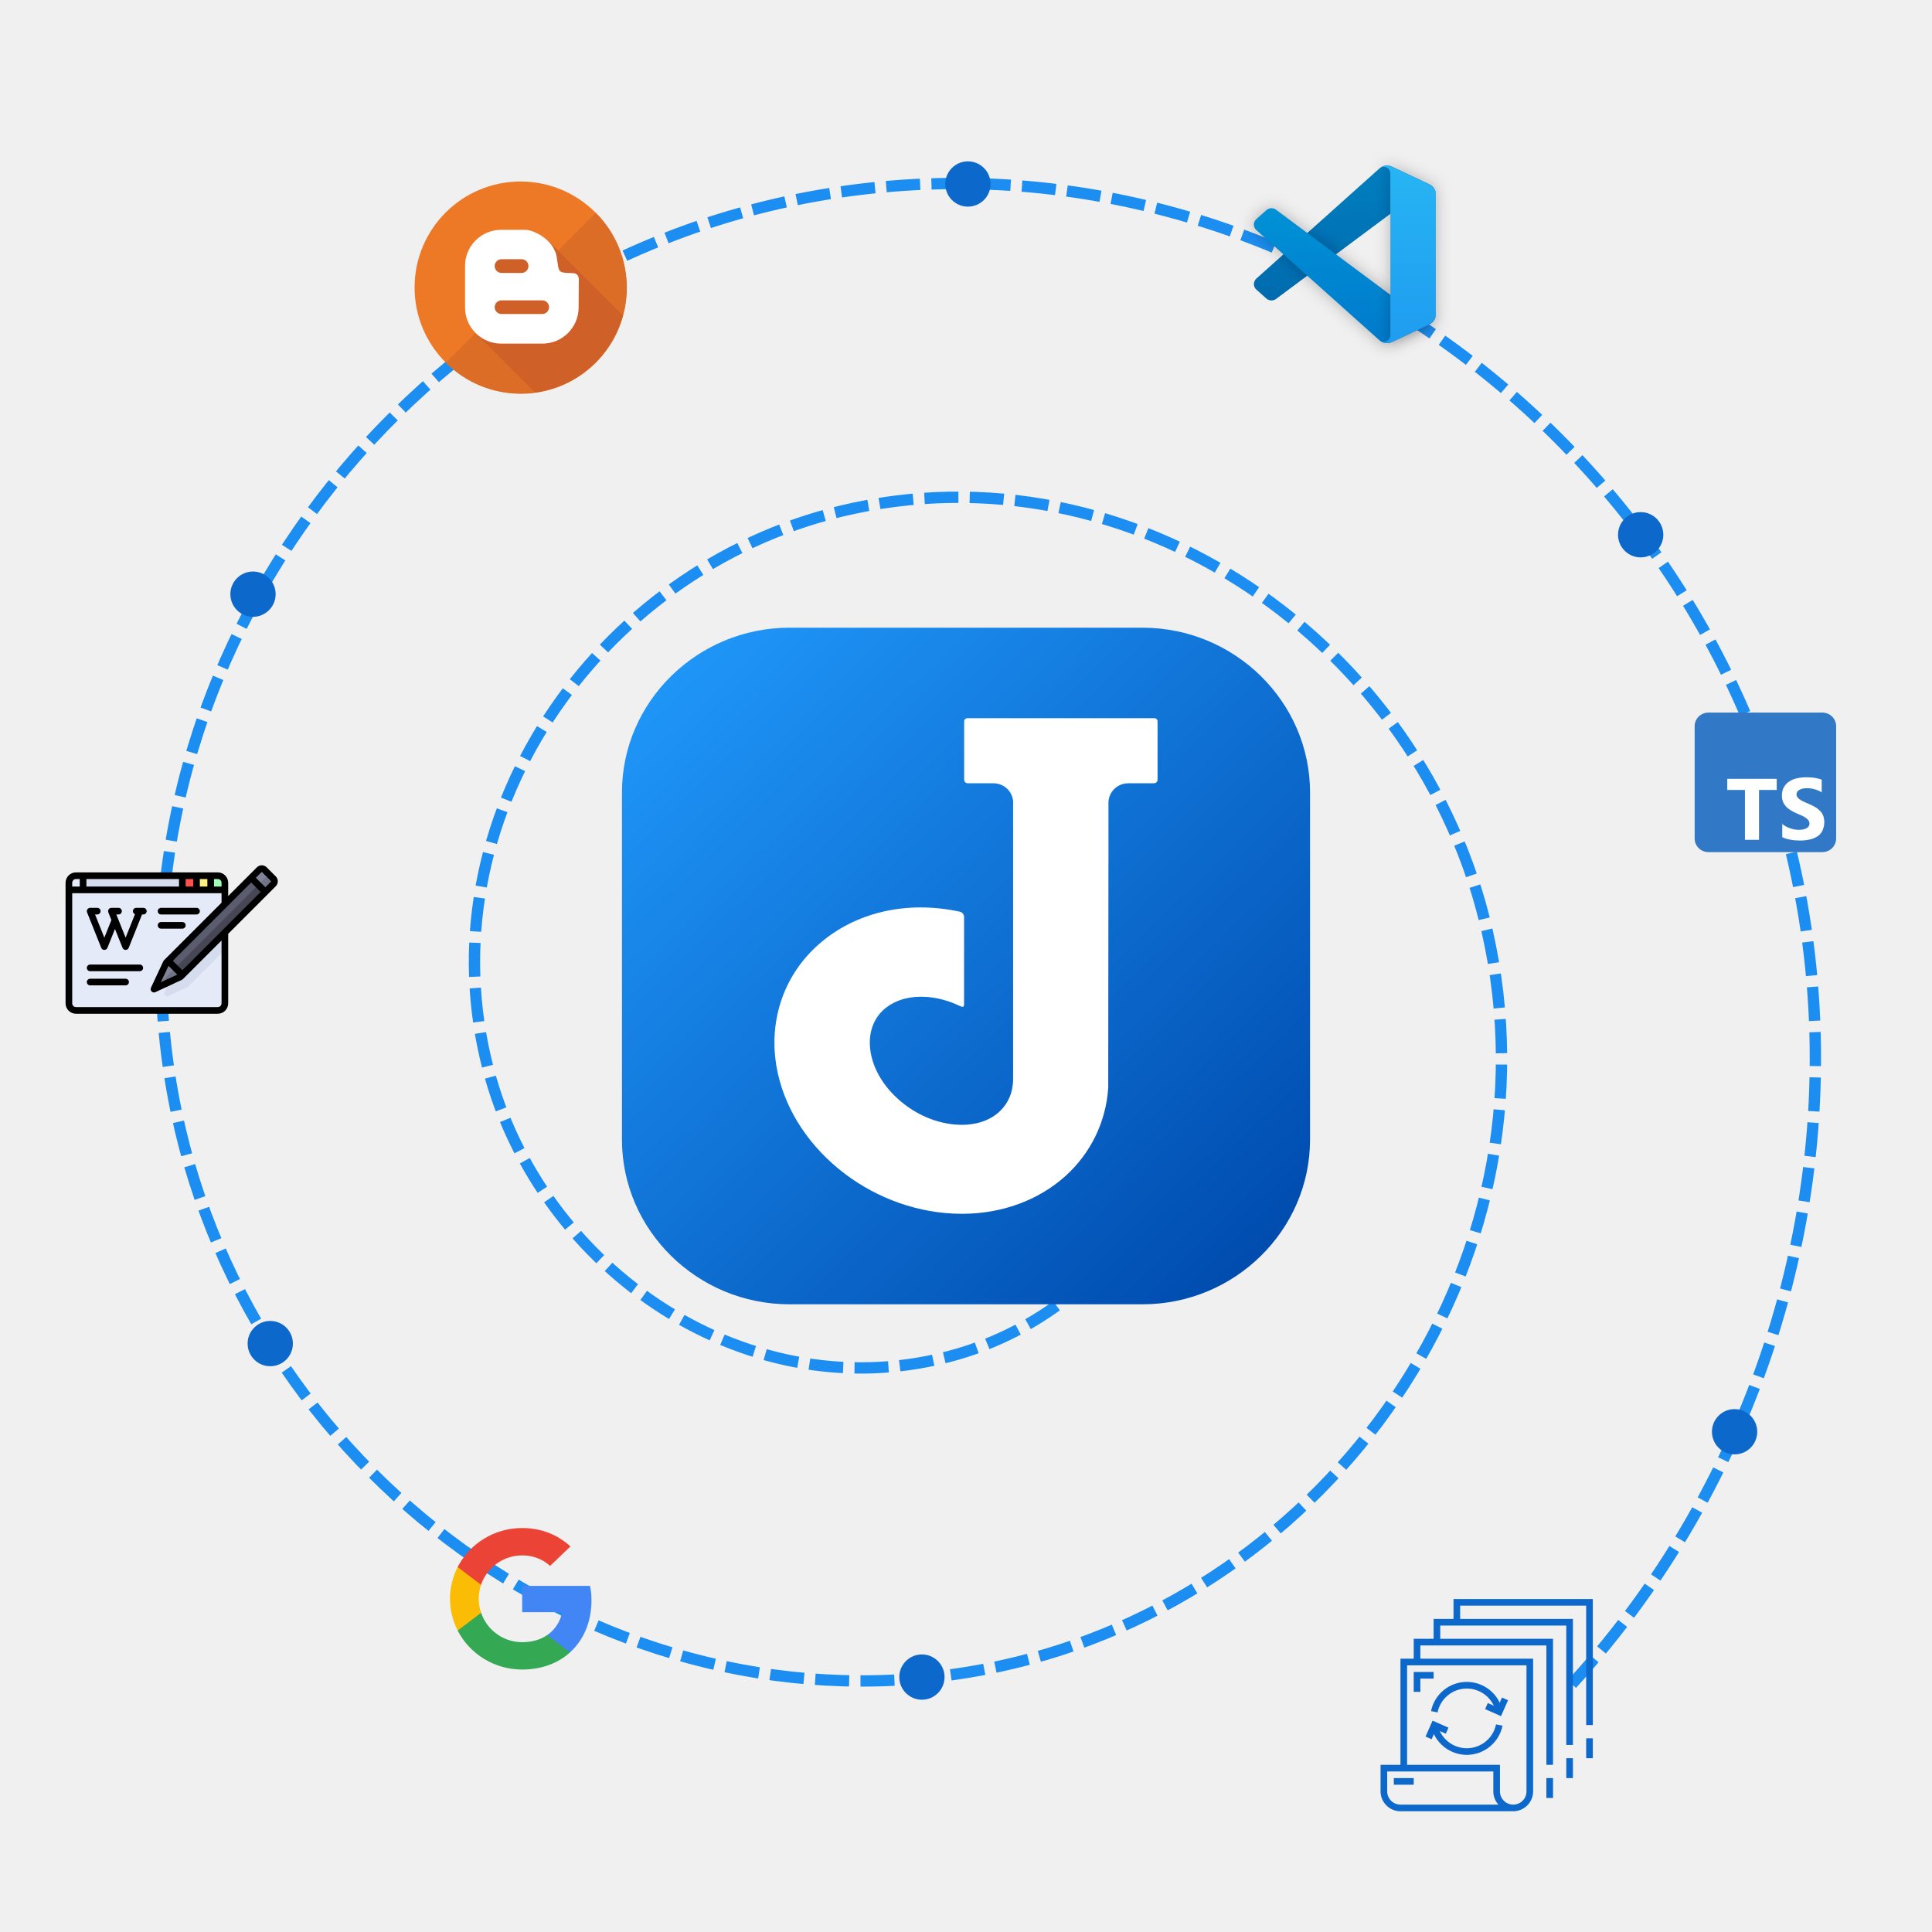
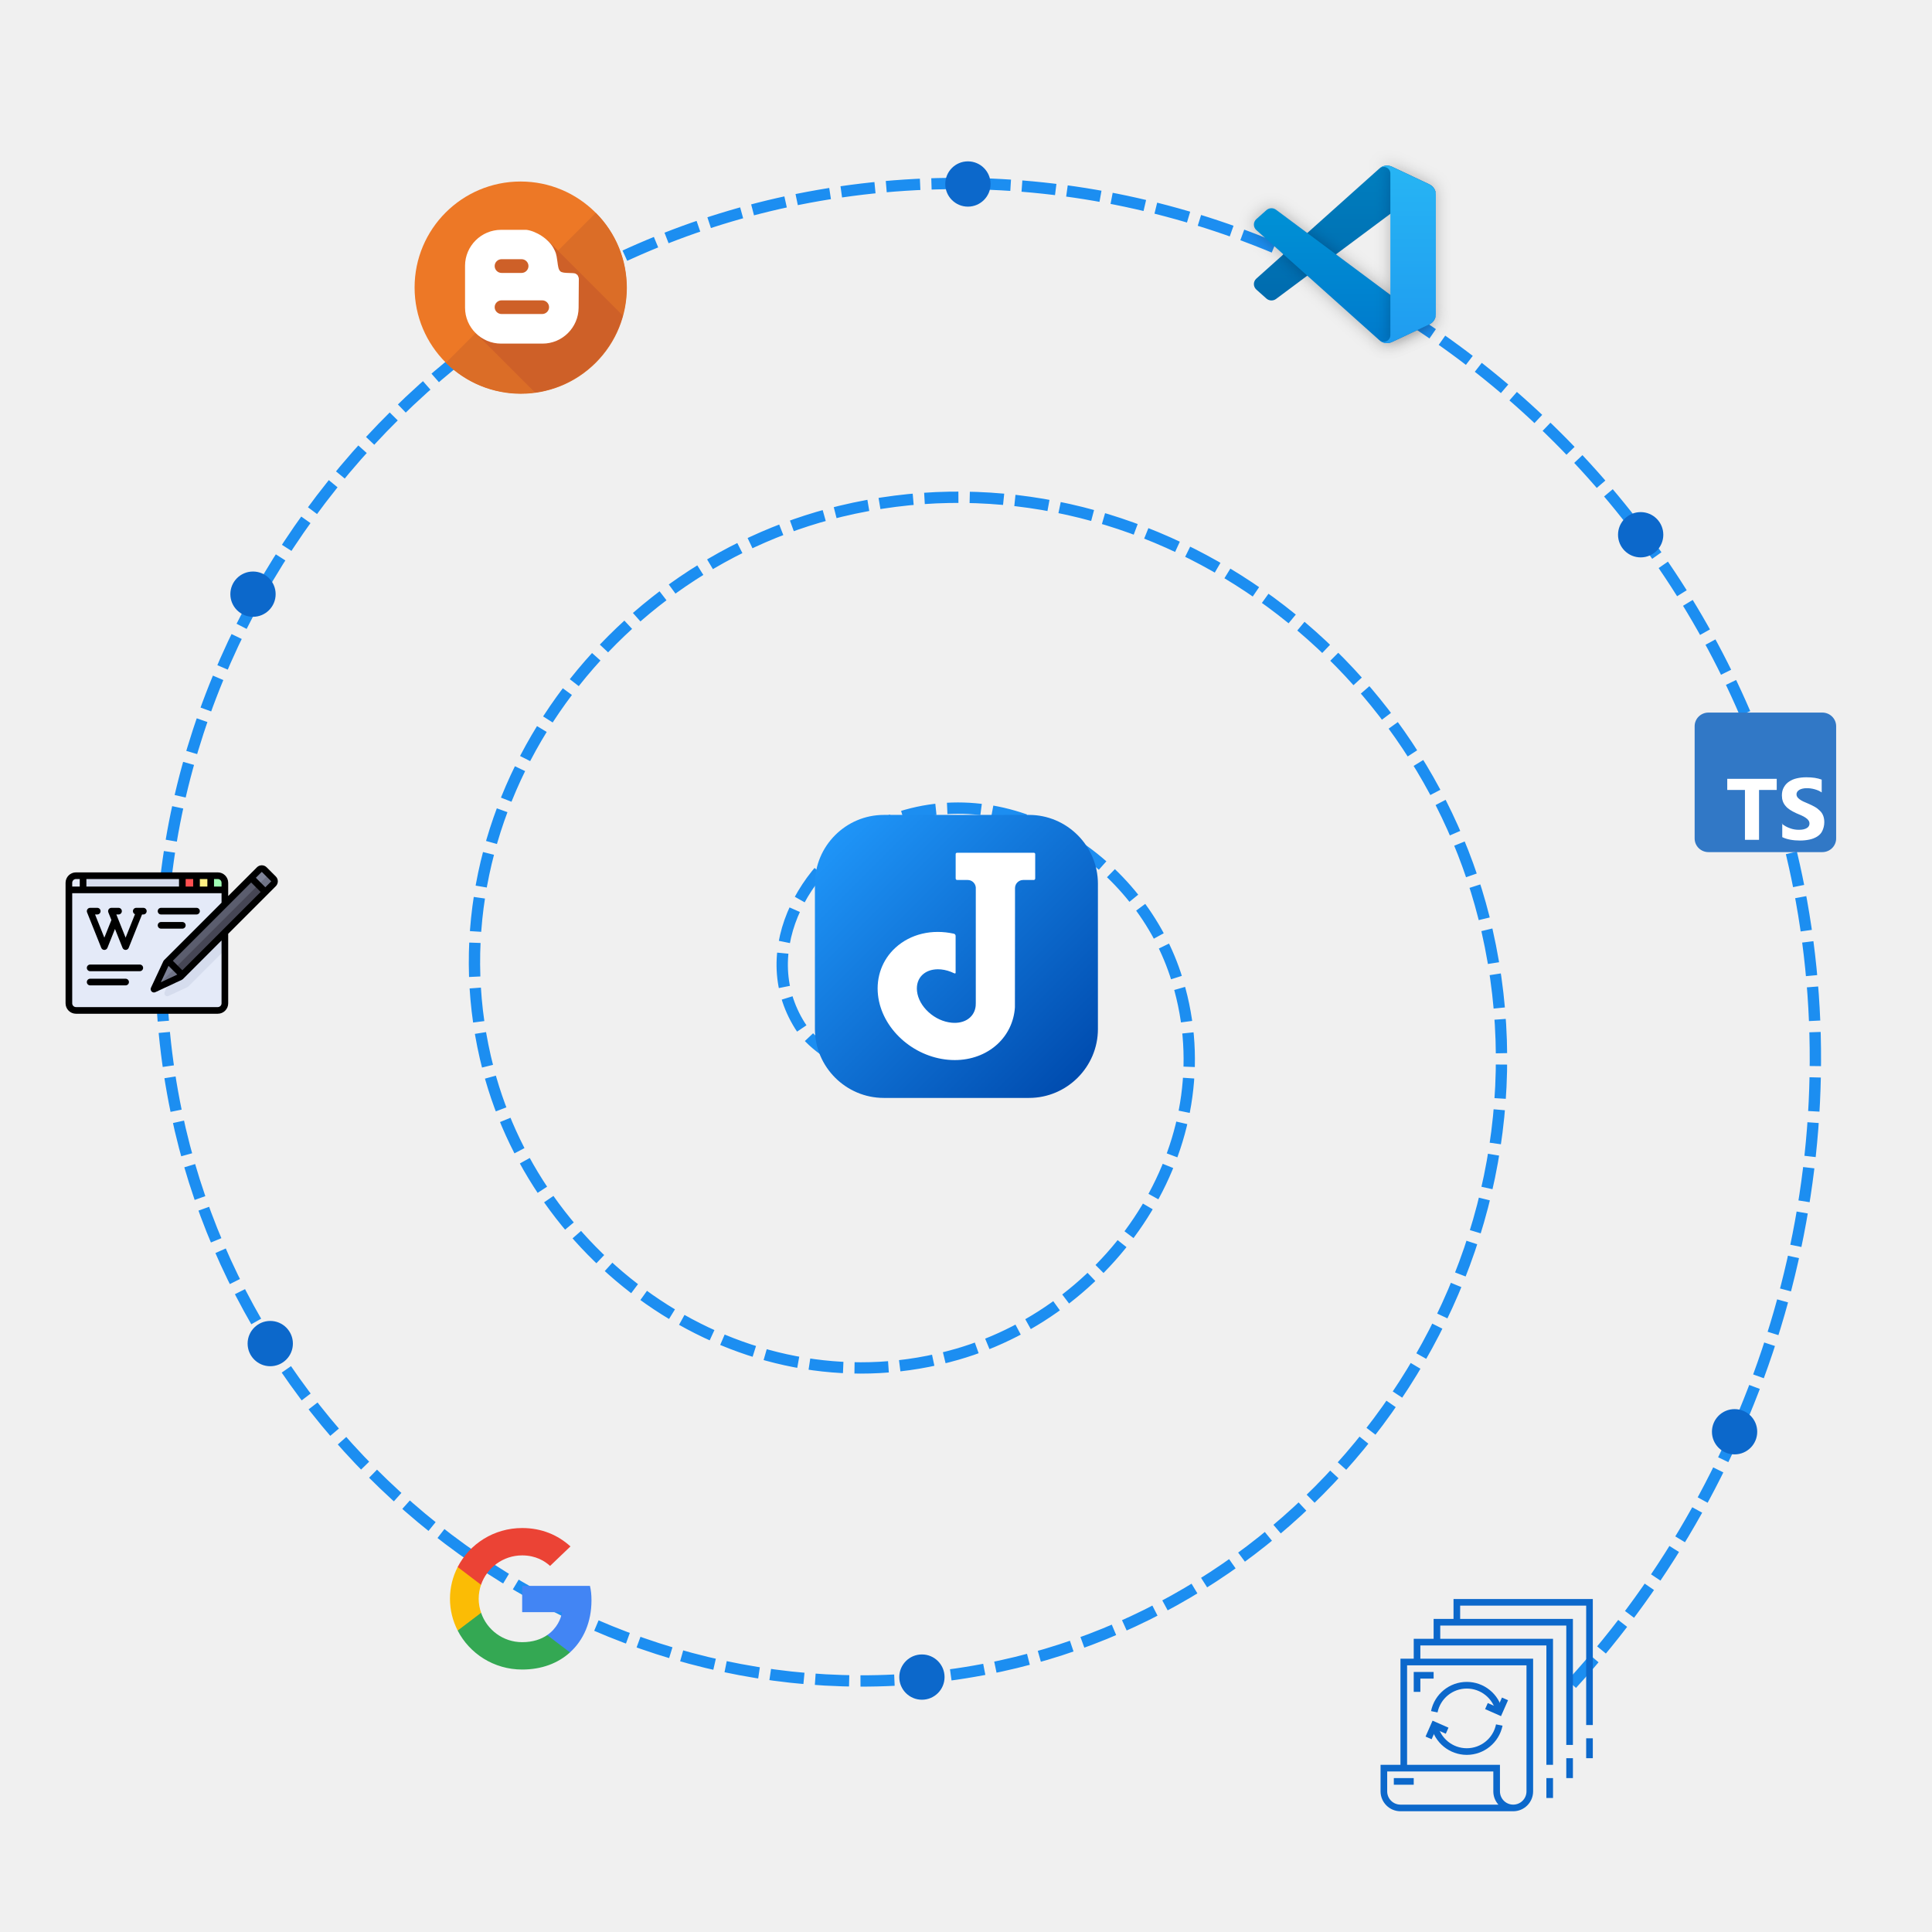
<svg xmlns="http://www.w3.org/2000/svg" version="1.1" id="svg2" xml:space="preserve" width="682.667" height="682.667" viewBox="0 0 682.667 682.667">
  <defs id="defs6">
    <linearGradient x1="0" y1="0" x2="1" y2="0" gradientUnits="userSpaceOnUse" gradientTransform="matrix(-4387.91,4387.91,4387.91,4387.91,4753.95,366.05)" spreadMethod="pad" id="linearGradient26">
      <stop style="stop-opacity:1;stop-color:#004caf" offset="0" id="stop22" />
      <stop style="stop-opacity:1;stop-color:#1f95f8" offset="1" id="stop24" />
    </linearGradient>
    <filter id="filter0_d" x="-8.394" y="15.829" width="116.727" height="92.246" filterUnits="userSpaceOnUse" color-interpolation-filters="sRGB">
      <feFlood flood-opacity="0" result="BackgroundImageFix" id="feFlood1018" />
      <feColorMatrix in="SourceAlpha" type="matrix" values="0 0 0 0 0 0 0 0 0 0 0 0 0 0 0 0 0 0 127 0" id="feColorMatrix1020" />
      <feOffset id="feOffset1022" />
      <feGaussianBlur stdDeviation="4.167" id="feGaussianBlur1024" />
      <feColorMatrix type="matrix" values="0 0 0 0 0 0 0 0 0 0 0 0 0 0 0 0 0 0 0.25 0" id="feColorMatrix1026" />
      <feBlend mode="overlay" in2="BackgroundImageFix" result="effect1_dropShadow" id="feBlend1028" />
      <feBlend mode="normal" in="SourceGraphic" in2="effect1_dropShadow" result="shape" id="feBlend1030" />
    </filter>
    <filter id="filter1_d" x="60.417" y="-8.076" width="47.917" height="116.151" filterUnits="userSpaceOnUse" color-interpolation-filters="sRGB">
      <feFlood flood-opacity="0" result="BackgroundImageFix" id="feFlood1033" />
      <feColorMatrix in="SourceAlpha" type="matrix" values="0 0 0 0 0 0 0 0 0 0 0 0 0 0 0 0 0 0 127 0" id="feColorMatrix1035" />
      <feOffset id="feOffset1037" />
      <feGaussianBlur stdDeviation="4.167" id="feGaussianBlur1039" />
      <feColorMatrix type="matrix" values="0 0 0 0 0 0 0 0 0 0 0 0 0 0 0 0 0 0 0.25 0" id="feColorMatrix1041" />
      <feBlend mode="overlay" in2="BackgroundImageFix" result="effect1_dropShadow" id="feBlend1043" />
      <feBlend mode="normal" in="SourceGraphic" in2="effect1_dropShadow" result="shape" id="feBlend1045" />
    </filter>
    <linearGradient id="paint0_linear" x1="49.939" y1="0.258" x2="49.939" y2="99.742" gradientUnits="userSpaceOnUse">
      <stop stop-color="white" id="stop1048" />
      <stop offset="1" stop-color="white" stop-opacity="0" id="stop1050" />
    </linearGradient>
  </defs>
  <path style="fill:none;fill-rule:evenodd;stroke:#1c8ef1;stroke-width:4;stroke-miterlimit:4;stroke-dasharray:12, 4;stroke-dashoffset:0;stroke-opacity:1" id="path7355" d="m 319.989,365.499 c -10.147,16.959 -33.359,2.261 -39.423,-10.163 -14.036,-28.758 9.637,-59.887 37.153,-68.027 44.467,-13.156 87.371,21.486 96.632,64.143 12.979,59.783 -33.35,115.168 -91.134,125.236 C 248.216,489.756 180.116,431.478 169.377,358.564 156.094,268.38 226.444,187.458 314.491,176.119 419.842,162.553 513.646,245.04 525.54,348.224 539.432,468.732 444.767,575.454 326.446,587.877 190.784,602.121 71.12,495.253 58.188,361.792 43.574,210.98 162.663,78.359 311.263,64.93 477.224,49.932 622.815,181.255 636.73,344.996 645.404,447.062 603.012,548.885 526.222,616.296" transform="rotate(-6.220568,347.5602,339.2811)" />
-   <g id="g10" transform="matrix(0.4748677,0,0,-0.4669312,219.7672,460.8677)">
+   <g id="g10" transform="matrix(0.1953125,0,0,-0.1953125,287.9471,387.9471)">
    <g id="g12" transform="scale(0.1)">
      <g id="g14">
        <g id="g16" clip-path="url(#clipPath20)">
          <path d="M 3873.89,0 H 1246.11 C 560.754,0 0,560.75 0,1246.11 V 3873.88 C 0,4559.25 560.754,5120 1246.11,5120 H 3873.89 C 4559.25,5120 5120,4559.25 5120,3873.88 V 1246.11 C 5120,560.75 4559.25,0 3873.89,0" style="fill:url(#linearGradient26);fill-opacity:1;fill-rule:nonzero;stroke:none" id="path28" />
        </g>
      </g>
      <path d="M 3961.59,4435.23 H 2570.18 c -13.15,0 -23.78,-10.64 -23.78,-23.77 v -441.84 c 0,-14.87 12.04,-26.92 26.92,-26.92 h 190.77 c 77.16,0 139.73,-59.35 146.43,-134.77 V 3505 3336.23 1728.75 1717.36 h -0.05 c 0.48,-16.84 -0.19,-33.4 -1.83,-49.71 -0.18,-2.38 -0.5,-4.73 -0.79,-7.09 -1.1,-9.53 -2.32,-19.01 -4.17,-28.29 -1.01,-5.29 -2.44,-10.44 -3.71,-15.65 -1.71,-6.93 -3.09,-13.97 -5.22,-20.75 -12.58,-40.27 -32.47,-77.62 -59.98,-110.5 -1.01,-1.17 -2.26,-2.25 -3.26,-3.41 -8.39,-9.72 -17.2,-19.19 -26.95,-28.06 -9.84,-8.95 -20.26,-17.27 -31.21,-25 -77.84,-55.14 -182.61,-79.4 -299.67,-68.2 -149.26,14.03 -297.34,81.72 -417.03,190.62 -119.67,108.89 -194.08,243.62 -209.48,379.41 -13.85,121.48 22.55,228.38 102.42,301.05 0.21,0.16 0.4,0.31 0.56,0.48 3.09,2.77 6.49,5.2 9.67,7.87 57.16,47.89 131.67,76.91 216.7,84.91 0.96,0.09 1.88,0.24 2.79,0.32 8.95,0.79 18.07,1.15 27.27,1.49 4.81,0.16 9.56,0.5 14.44,0.54 1.62,0.02 3.16,0.19 4.78,0.19 2.9,0 5.91,-0.38 8.81,-0.42 13.4,-0.21 26.9,-0.76 40.67,-1.94 1.74,-0.14 3.4,-0.08 5.19,-0.24 1.27,-0.13 2.53,-0.41 3.8,-0.54 78,-7.82 155.23,-31.11 228.52,-66.4 1.53,-0.07 3.3,-0.54 5.51,-1.76 22.34,-12.34 26.62,0.9 27.28,9.65 v 382.24 282.82 c 0,19.05 -13.25,35.9 -31.83,39.99 -394.76,86.88 -782.08,-3.55 -1055.38,-252.34 -238.75,-217.18 -354.24,-530.58 -316.82,-859.79 33.39,-293.23 183.91,-574.94 423.88,-793.33 233.89,-212.79 531.69,-345.86 838.88,-374.801 42.33,-3.918 84.86,-5.938 126.36,-5.938 293.38,0 565.61,100.598 766.54,283.379 190.34,173.3 304.35,411.27 321.08,670.16 l 1.55,1697.91 h 0.17 v 453.97 h 0.06 v 7.92 c 1.72,80.12 67.05,144.58 147.61,144.58 h 190.77 c 14.86,0 26.92,12.05 26.92,26.92 v 441.84 c 0,13.13 -10.63,23.77 -23.78,23.77" style="fill:#ffffff;fill-opacity:1;fill-rule:nonzero;stroke:none" id="path30" />
    </g>
  </g>
  <g id="g867" transform="matrix(0.1464844,0,0,0.1464844,487.8166,565.0031)" style="fill:#0c68cb;fill-opacity:1">
    <path d="m 290.551,282.543 -38.375,-16.926 6.457,-14.641 23.734,10.48 10.465,-23.738 14.648,6.449 z m 0,0" id="path831" style="fill:#0c68cb;fill-opacity:1" />
    <path d="m 123.168,338.281 -14.648,-6.449 16.93,-38.375 38.375,16.926 -6.457,14.641 -23.734,-10.48 z m 0,0" id="path833" style="fill:#0c68cb;fill-opacity:1" />
    <path d="M 278.543,273.602 C 271.699,240.082 242.211,216.008 208,216.008 c -34.211,0 -63.699,24.074 -70.543,57.594 l -15.688,-3.203 c 8.344,-40.992 44.395,-70.449 86.23,-70.449 41.836,0 77.887,29.457 86.23,70.449 z m 0,0" id="path835" style="fill:#0c68cb;fill-opacity:1" />
    <path d="m 208,376 c -41.789,-0.09 -77.785,-29.477 -86.23,-70.398 l 15.688,-3.203 c 6.844,33.52 36.332,57.594 70.543,57.594 34.211,0 63.699,-24.074 70.543,-57.594 l 15.688,3.203 C 285.785,346.523 249.789,375.91 208,376 Z m 0,0" id="path837" style="fill:#0c68cb;fill-opacity:1" />
    <path d="M 96,224 H 80 v -48 h 48 v 16 H 96 Z m 0,0" id="path839" style="fill:#0c68cb;fill-opacity:1" />
    <path d="m 32,432 h 48 v 16 H 32 Z m 0,0" id="path841" style="fill:#0c68cb;fill-opacity:1" />
    <path d="M 176,0 V 48 H 128 V 96 H 80 v 48 H 48 V 400 H 0 v 64 c 0.027,26.5 21.5,47.973 48,48 h 272 c 26.5,-0.027 47.973,-21.5 48,-48 V 144 H 96 v -32 h 304 v 288 h 16 V 96 H 144 V 64 h 304 v 288 h 16 V 48 H 192 V 16 h 304 v 288 h 16 V 0 Z M 48,496 C 30.328,496 16,481.672 16,464 v -48 h 256 v 48 c -0.008,11.812 4.355,23.211 12.246,32 z M 352,160 v 304 c 0,17.672 -14.328,32 -32,32 -17.672,0 -32,-14.328 -32,-32 V 400 H 64 V 160 Z m 0,0" id="path843" style="fill:#0c68cb;fill-opacity:1" />
    <path d="m 496,336 h 16 v 48 h -16 z m 0,0" id="path845" style="fill:#0c68cb;fill-opacity:1" />
    <path d="m 448,384 h 16 v 48 h -16 z m 0,0" id="path847" style="fill:#0c68cb;fill-opacity:1" />
    <path d="m 400,432 h 16 v 48 h -16 z m 0,0" id="path849" style="fill:#0c68cb;fill-opacity:1" />
  </g>
  <g id="g944" transform="matrix(0.5912519,0,0,0.5912618,143.737,61.64472)">
    <g id="g935">
      <g id="g933">
        <g id="g931">
          <circle cx="68" cy="67.549" fill="#ed7826" r="63.333" id="circle929" />
        </g>
      </g>
    </g>
    <path d="m 112.966,22.947 c 24.733,24.733 24.735,64.832 0,89.567 -24.732,24.732 -64.834,24.733 -89.568,0 z" fill="#db6d27" id="path937" />
    <g id="g941">
      <path d="M 129.092,84.246 83.659,38.813 74.403,48.07 49,44.5 54.236,68.235 35.98,86.491 l 6.417,6.417 -1.583,1.583 35.793,35.794 c 25.331,-3.444 45.89,-21.855 52.485,-46.039 z" fill="#ce6028" id="path939" />
    </g>
    <path d="m 81.132,101.086 c 11.856,0 21.488,-9.658 21.554,-21.449 l 0.133,-17.361 -0.199,-0.945 -0.57,-1.188 -0.964,-0.746 c -1.251,-0.98 -7.591,0.066 -9.298,-1.483 -1.21,-1.106 -1.399,-3.105 -1.767,-5.813 C 89.34,46.855 88.912,46.581 88.09,44.804 85.104,38.488 77.006,33.742 71.441,33.087 H 56.37 c -11.858,0 -21.551,9.673 -21.551,21.486 v 25.064 c 0,11.791 9.693,21.449 21.551,21.449 z M 56.644,50.639 h 11.949 c 2.282,0 4.13,1.852 4.13,4.103 0,2.242 -1.848,4.11 -4.13,4.11 H 56.644 c -2.281,0 -4.125,-1.868 -4.125,-4.11 0,-2.252 1.844,-4.103 4.125,-4.103 z m -4.125,28.679 c 0,-2.25 1.844,-4.087 4.125,-4.087 h 24.28 c 2.267,0 4.107,1.837 4.107,4.087 0,2.222 -1.84,4.088 -4.107,4.088 h -24.28 c -2.281,0 -4.125,-1.866 -4.125,-4.088 z" fill="#ffffff" id="Blogger_3_" />
  </g>
  <g id="g1150" transform="matrix(0.1464843,0,0,0.1464843,23.16816,294.4745)">
    <path style="fill:#e4eaf8" d="M 367.171,427.026 H 25.119 c -9.446,0 -17.103,-7.657 -17.103,-17.103 V 119.179 c 0,-9.446 7.657,-17.103 17.103,-17.103 h 342.052 c 9.446,0 17.103,7.657 17.103,17.103 v 290.744 c 0,9.446 -7.658,17.103 -17.103,17.103 z" id="path1040" />
    <path style="fill:#d5dced" d="M 367.171,102.077 H 42.222 v 34.205 h 342.052 v -17.103 c 0,-9.444 -7.658,-17.102 -17.103,-17.102 z" id="path1042" />
    <rect x="315.863" y="102.081" style="fill:#fff082" width="34.205" height="34.205" id="rect1044" />
    <rect x="281.658" y="102.081" style="fill:#ff5050" width="34.205" height="34.205" id="rect1046" />
    <path style="fill:#a0ffb4" d="m 384.274,136.282 h -34.205 v -34.205 h 17.103 c 9.446,0 17.103,7.657 17.103,17.103 v 17.102 z" id="path1048" />
    <path style="fill:#d5dced" d="m 384.274,212.634 -123.385,123.384 -21.927,46.986 c -2.717,5.823 3.322,11.864 9.146,9.146 l 46.986,-21.928 89.179,-89.179 v -68.409 z" id="path1050" />
    <path style="fill:#5b5d6e" d="m 213.248,375.718 58.674,-27.381 c 3.613,-1.686 6.903,-3.99 9.722,-6.809 L 501.487,121.685 c 3.339,-3.339 3.339,-8.754 0,-12.094 L 479.375,87.478 c -3.339,-3.339 -8.753,-3.339 -12.094,0 L 247.438,307.322 c -2.819,2.819 -5.123,6.109 -6.809,9.722 z" id="path1052" />
    <polygon style="fill:#464655" points="464.778,124.188 213.248,375.718 277.382,345.789 481.88,141.291 " id="polygon1054" />
    <g id="g1060">
      <polygon style="fill:#7f8499" points="213.248,375.717 277.382,345.789 281.658,341.513 247.453,307.308 243.177,311.583 " id="polygon1056" />
      <path style="fill:#7f8499" d="m 479.375,87.48 c -3.34,-3.34 -8.753,-3.34 -12.094,0 l -19.607,19.607 34.205,34.205 19.607,-19.607 c 3.34,-3.34 3.34,-8.754 0,-12.094 z" id="path1058" />
    </g>
    <g id="g1066">
      <path style="fill:#707487" d="m 501.486,109.591 -11.056,-11.055 -25.654,25.654 17.103,17.103 19.607,-19.607 c 3.341,-3.341 3.341,-8.755 0,-12.095 z" id="path1062" />
      <polygon style="fill:#707487" points="277.382,345.789 281.658,341.513 264.556,324.41 213.25,375.717 " id="polygon1064" />
    </g>
    <path d="M 507.156,103.923 485.044,81.81 c -3.13,-3.13 -7.29,-4.853 -11.715,-4.853 -4.425,0 -8.587,1.723 -11.715,4.853 l -19.605,19.605 c -0.001,0 -0.002,10e-4 -0.002,0.002 -0.001,0.001 -0.001,0.002 -0.002,0.003 l -49.714,49.713 v -31.954 c 0,-13.851 -11.268,-25.119 -25.119,-25.119 H 25.119 C 11.268,94.06 0,105.329 0,119.179 v 290.744 c 0,13.851 11.268,25.119 25.119,25.119 h 342.052 c 13.851,0 25.119,-11.268 25.119,-25.119 V 242.219 L 507.155,127.354 c 6.46,-6.461 6.46,-16.972 0.001,-23.431 z m -225.498,226.253 -22.867,-22.868 188.884,-188.884 22.867,22.868 z m -33.335,-10.66 21.128,21.128 -39.615,18.487 z M 376.257,119.179 v 9.086 h -18.171 v -18.171 h 9.086 c 5.009,0 9.085,4.075 9.085,9.085 z m -52.377,9.086 v -18.171 h 18.172 v 18.171 z m -34.205,0 v -18.171 h 18.172 v 18.171 z m -239.436,0 v -18.171 h 223.402 v 18.171 z m -25.12,-18.171 h 9.086 v 18.171 H 16.034 v -9.086 c 0,-5.01 4.075,-9.085 9.085,-9.085 z m 351.138,299.829 c 0,5.01 -4.076,9.086 -9.086,9.086 H 25.119 c -5.01,0 -9.086,-4.076 -9.086,-9.086 V 144.299 h 360.223 v 22.868 L 237.509,305.915 c -0.661,0.661 -1.201,1.431 -1.596,2.278 l -29.93,64.135 c -1.425,3.055 -0.788,6.675 1.596,9.059 1.537,1.537 3.588,2.348 5.671,2.348 1.147,0 2.304,-0.246 3.387,-0.753 l 64.135,-29.93 c 0.847,-0.396 1.618,-0.935 2.279,-1.596 l 93.206,-93.205 z M 495.819,116.015 481.88,129.954 459.013,107.086 472.952,93.147 c 0.038,-0.038 0.156,-0.156 0.377,-0.156 0.221,0 0.339,0.118 0.378,0.156 l 22.112,22.111 c 0.207,0.209 0.207,0.549 0,0.757 z" id="path1068" />
    <path d="m 187.594,179.573 h -8.672 c -0.016,0 -0.032,0 -0.047,0 h -8.383 c -4.427,0 -8.017,3.589 -8.017,8.017 0,3.348 2.053,6.214 4.968,7.414 l -22.605,56.513 -22.364,-55.91 h 5.261 c 4.427,0 8.017,-3.589 8.017,-8.017 0,-4.428 -3.589,-8.017 -8.017,-8.017 h -17.103 c -2.661,0 -5.147,1.319 -6.638,3.522 -1.492,2.204 -1.793,5.003 -0.805,7.472 l 7.361,18.401 -17.02,42.549 -22.364,-55.91 h 5.261 c 4.427,0 8.017,-3.589 8.017,-8.017 0,-4.428 -3.589,-8.017 -8.017,-8.017 H 59.325 c -2.661,0 -5.147,1.319 -6.638,3.522 -1.492,2.204 -1.793,5.003 -0.805,7.472 l 34.205,85.513 c 1.217,3.044 4.164,5.04 7.443,5.04 3.279,0 6.226,-1.996 7.443,-5.04 l 18.211,-45.526 18.211,45.526 c 1.217,3.044 4.164,5.04 7.443,5.04 3.279,0 6.226,-1.996 7.443,-5.04 l 32.189,-80.473 h 3.123 c 4.427,0 8.017,-3.589 8.017,-8.017 0,-4.428 -3.589,-8.017 -8.016,-8.017 z" id="path1070" />
    <path d="M 179.043,316.394 H 59.325 c -4.427,0 -8.017,3.589 -8.017,8.017 0,4.428 3.589,8.017 8.017,8.017 h 119.718 c 4.427,0 8.017,-3.589 8.017,-8.017 0,-4.428 -3.59,-8.017 -8.017,-8.017 z" id="path1072" />
    <path d="m 230.35,195.607 h 85.513 c 4.427,0 8.017,-3.589 8.017,-8.017 0,-4.428 -3.589,-8.017 -8.017,-8.017 H 230.35 c -4.427,0 -8.017,3.589 -8.017,8.017 0,4.428 3.59,8.017 8.017,8.017 z" id="path1074" />
    <path d="m 230.35,229.812 h 51.308 c 4.427,0 8.017,-3.589 8.017,-8.017 0,-4.428 -3.589,-8.017 -8.017,-8.017 H 230.35 c -4.427,0 -8.017,3.589 -8.017,8.017 0,4.428 3.59,8.017 8.017,8.017 z" id="path1076" />
    <path d="M 144.837,350.599 H 59.325 c -4.427,0 -8.017,3.589 -8.017,8.017 0,4.428 3.589,8.017 8.017,8.017 h 85.513 c 4.427,0 8.017,-3.589 8.017,-8.017 0,-4.428 -3.59,-8.017 -8.018,-8.017 z" id="path1078" />
    <g id="g1080" />
    <g id="g1082" />
    <g id="g1084" />
    <g id="g1086" />
    <g id="g1088" />
    <g id="g1090" />
    <g id="g1092" />
    <g id="g1094" />
    <g id="g1096" />
    <g id="g1098" />
    <g id="g1100" />
    <g id="g1102" />
    <g id="g1104" />
    <g id="g1106" />
    <g id="g1108" />
  </g>
  <g id="g872" transform="matrix(0.2850161,0,0,0.279793,335.7384,-57.45536)">
    <g style="fill:none" id="g1086-1" transform="matrix(2.254336,0,0,2.254336,376.6638,413.8442)">
      <g mask="url(#mask0)" id="g1016">
        <path d="M 96.461,10.796 75.857,0.876 C 73.472,-0.273 70.622,0.212 68.75,2.083 L 1.299,63.583 c -1.814,1.654 -1.812,4.511 0.004,6.162 l 5.51,5.009 c 1.485,1.35 3.722,1.45 5.321,0.236 L 93.361,13.37 C 96.086,11.303 100,13.246 100,16.667 v -0.239 c 0,-2.401 -1.375,-4.59 -3.539,-5.631 z" fill="#0065a9" id="path1002" />
        <g filter="url(#filter0_d)" id="g1006">
          <path d="m 96.461,89.204 -20.605,9.921 c -2.385,1.149 -5.235,0.664 -7.107,-1.208 L 1.299,36.417 c -1.814,-1.654 -1.812,-4.511 0.004,-6.162 L 6.813,25.246 C 8.298,23.896 10.535,23.796 12.134,25.009 L 93.361,86.63 C 96.086,88.697 100,86.754 100,83.333 v 0.239 c 0,2.401 -1.375,4.59 -3.539,5.631 z" fill="#007acc" id="path1004" />
        </g>
        <g filter="url(#filter1_d)" id="g1010">
          <path d="M 75.858,99.126 C 73.472,100.274 70.622,99.788 68.75,97.917 71.056,100.223 75,98.59 75,95.328 V 4.672 C 75,1.41 71.056,-0.223 68.75,2.083 70.622,0.211 73.472,-0.274 75.858,0.874 L 96.459,10.781 C 98.623,11.822 100,14.011 100,16.413 v 67.174 c 0,2.402 -1.377,4.591 -3.541,5.633 z" fill="#1f9cf0" id="path1008" />
        </g>
        <g style="mix-blend-mode:overlay" opacity="0.25" id="g1014">
          <path fill-rule="evenodd" clip-rule="evenodd" d="m 70.851,99.317 c 1.575,0.614 3.371,0.574 4.961,-0.191 L 96.4,89.22 c 2.163,-1.041 3.539,-3.231 3.539,-5.633 V 16.413 c 0,-2.402 -1.376,-4.592 -3.539,-5.633 L 75.812,0.874 C 73.725,-0.13 71.284,0.116 69.453,1.447 69.191,1.637 68.942,1.849 68.708,2.083 L 29.294,38.041 12.126,25.01 C 10.528,23.796 8.293,23.896 6.809,25.246 l -5.506,5.009 c -1.816,1.652 -1.818,4.508 -0.004,6.162 L 16.186,50 1.298,63.583 c -1.813,1.654 -1.811,4.511 0.004,6.162 l 5.506,5.009 c 1.484,1.35 3.72,1.45 5.318,0.236 L 29.294,61.959 68.708,97.917 c 0.624,0.624 1.356,1.094 2.143,1.4 z M 74.954,27.299 45.048,50 74.954,72.701 Z" fill="url(#paint0_linear)" id="path1012" style="fill:url(#paint0_linear)" />
        </g>
      </g>
    </g>
  </g>
  <g id="g53" transform="matrix(0.1954056,0,0,0.1914975,158.9964,539.9257)">
    <path d="m 255.878,133.451 c 0,-10.734 -0.871,-18.567 -2.756,-26.69 H 130.55 v 48.448 h 71.947 c -1.45,12.04 -9.283,30.172 -26.69,42.356 l -0.244,1.622 38.755,30.023 2.685,0.268 c 24.659,-22.774 38.875,-56.282 38.875,-96.027" fill="#4285f4" id="path33" />
    <path d="m 130.55,261.1 c 35.248,0 64.839,-11.605 86.453,-31.622 l -41.196,-31.913 c -11.024,7.688 -25.82,13.055 -45.257,13.055 -34.523,0 -63.824,-22.773 -74.269,-54.25 l -1.531,0.13 -40.298,31.187 -0.527,1.465 C 35.393,231.798 79.49,261.1 130.55,261.1" fill="#34a853" id="path35" />
    <path d="m 56.281,156.37 c -2.756,-8.123 -4.351,-16.827 -4.351,-25.82 0,-8.994 1.595,-17.697 4.206,-25.82 L 56.063,103 15.26,71.312 13.925,71.947 C 5.077,89.644 0,109.517 0,130.55 c 0,21.033 5.077,40.905 13.925,58.602 L 56.281,156.37" fill="#fbbc05" id="path37" />
    <path d="m 130.55,50.479 c 24.514,0 41.05,10.589 50.479,19.438 L 217.873,33.943 C 195.245,12.91 165.798,0 130.55,0 79.49,0 35.393,29.301 13.925,71.947 L 56.136,104.73 C 66.726,73.253 96.027,50.479 130.55,50.479" fill="#eb4335" id="path39" />
  </g>
  <g style="fill:none" id="g845" transform="matrix(0.09765713,0,0,0.09630078,598.7979,251.787)">
    <rect width="512" height="512" rx="50" fill="#3178c6" id="rect833" x="0" y="0" />
    <path d="m 317,407 v 50 c 8.1,4.2 18,7.3 29,9.4 11,2.1 23,3.1 35,3.1 12,0 23,-1.1 34,-3.4 11,-2.3 20,-6.1 28,-11 8.1,-5.3 15,-12 19,-21 4,-9 7.1,-19 7.1,-32 0,-9.1 -1.4,-17 -4.1,-24 -2.7,-7 -6.6,-13 -12,-18 -5.1,-5.3 -11,-10 -18,-14 -7,-4 -15,-8.2 -24,-12 -6.6,-2.7 -12,-5.3 -18,-7.9 -5.2,-2.6 -9.7,-5.2 -13,-7.8 -3.7,-2.7 -6.5,-5.5 -8.5,-8.4 -2,-3 -3,-6.3 -3,-10 0,-3.4 0.89,-6.5 2.7,-9.3 1.81,-2.8 4.3,-5.1 7.5,-7.1 3.2,-2 7.2,-3.5 12,-4.6 4.7,-1.1 9.9,-1.6 16,-1.6 4.2,0 8.6,0.31 13,0.94 4.6,0.63 9.3,1.6 14,2.9 4.7,1.3 9.3,2.9 14,4.9 4.4,2 8.5,4.3 12,6.9 v -47 c -7.6,-2.9 -16,-5.1 -25,-6.5 -9,-1.4 -19,-2.1 -31,-2.1 -12,0 -23,1.3 -34,3.8 -11,2.5 -20,6.5 -28,12 -8.1,5.4 -14,12 -19,21 -4.7,8.4 -7,18 -7,30 0,15 4.3,28 13,38 8.6,11 22,19 39,27 6.9,2.8 13,5.6 19,8.3 6,2.7 11,5.5 15,8.4 4.3,2.9 7.7,6.1 10,9.5 2.5,3.4 3.8,7.4 3.8,12 0,3.2 -0.78,6.2 -2.3,9 -1.52,2.8 -3.9,5.2 -7.1,7.2 -3.2,2 -7.1,3.6 -12,4.8 -4.7,1.1 -10,1.7 -17,1.7 -11,0 -22,-1.9 -32,-5.7 -11,-3.8 -21,-9.5 -30,-17 z M 233,284 h 64 V 243 H 118 v 41 h 64 v 183 h 51 z" clip-rule="evenodd" fill="#fff" fill-rule="evenodd" style="fill:#ffffff" id="path835-6" />
  </g>
  <circle style="fill:#0c68cb;stroke:none;stroke-width:4;stroke-linejoin:bevel;stroke-dasharray:12, 4" id="path948" cx="342.011" cy="65.016" r="8" />
  <circle style="fill:#0c68cb;stroke:none;stroke-width:4;stroke-linejoin:bevel;stroke-dasharray:12, 4" id="path948-8" cx="579.725" cy="188.952" r="8" />
  <circle style="fill:#0c68cb;stroke:none;stroke-width:4;stroke-linejoin:bevel;stroke-dasharray:12, 4" id="path948-85" cx="612.91" cy="505.905" r="8" />
  <circle style="fill:#0c68cb;stroke:none;stroke-width:4;stroke-linejoin:bevel;stroke-dasharray:12, 4" id="path948-9" cx="325.757" cy="592.593" r="8" />
  <circle style="fill:#0c68cb;stroke:none;stroke-width:4;stroke-linejoin:bevel;stroke-dasharray:12, 4" id="path948-98" cx="95.492" cy="474.751" r="8" />
  <circle style="fill:#0c68cb;stroke:none;stroke-width:4;stroke-linejoin:bevel;stroke-dasharray:12, 4" id="path948-5" cx="89.397" cy="209.947" r="8" />
</svg>
